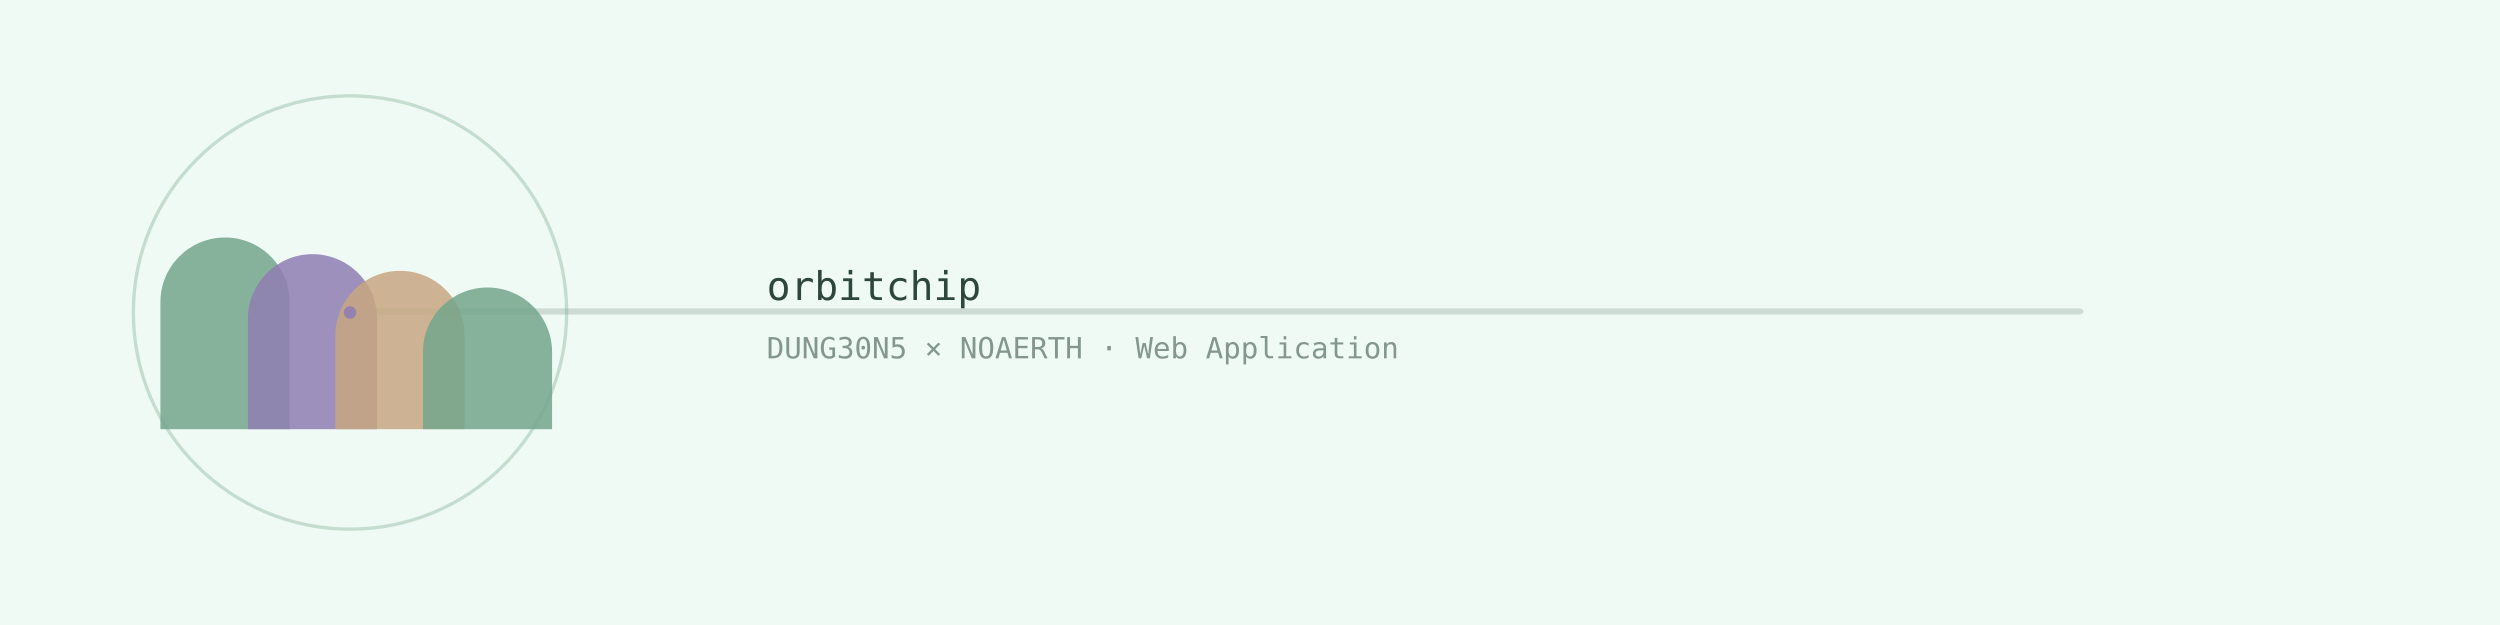
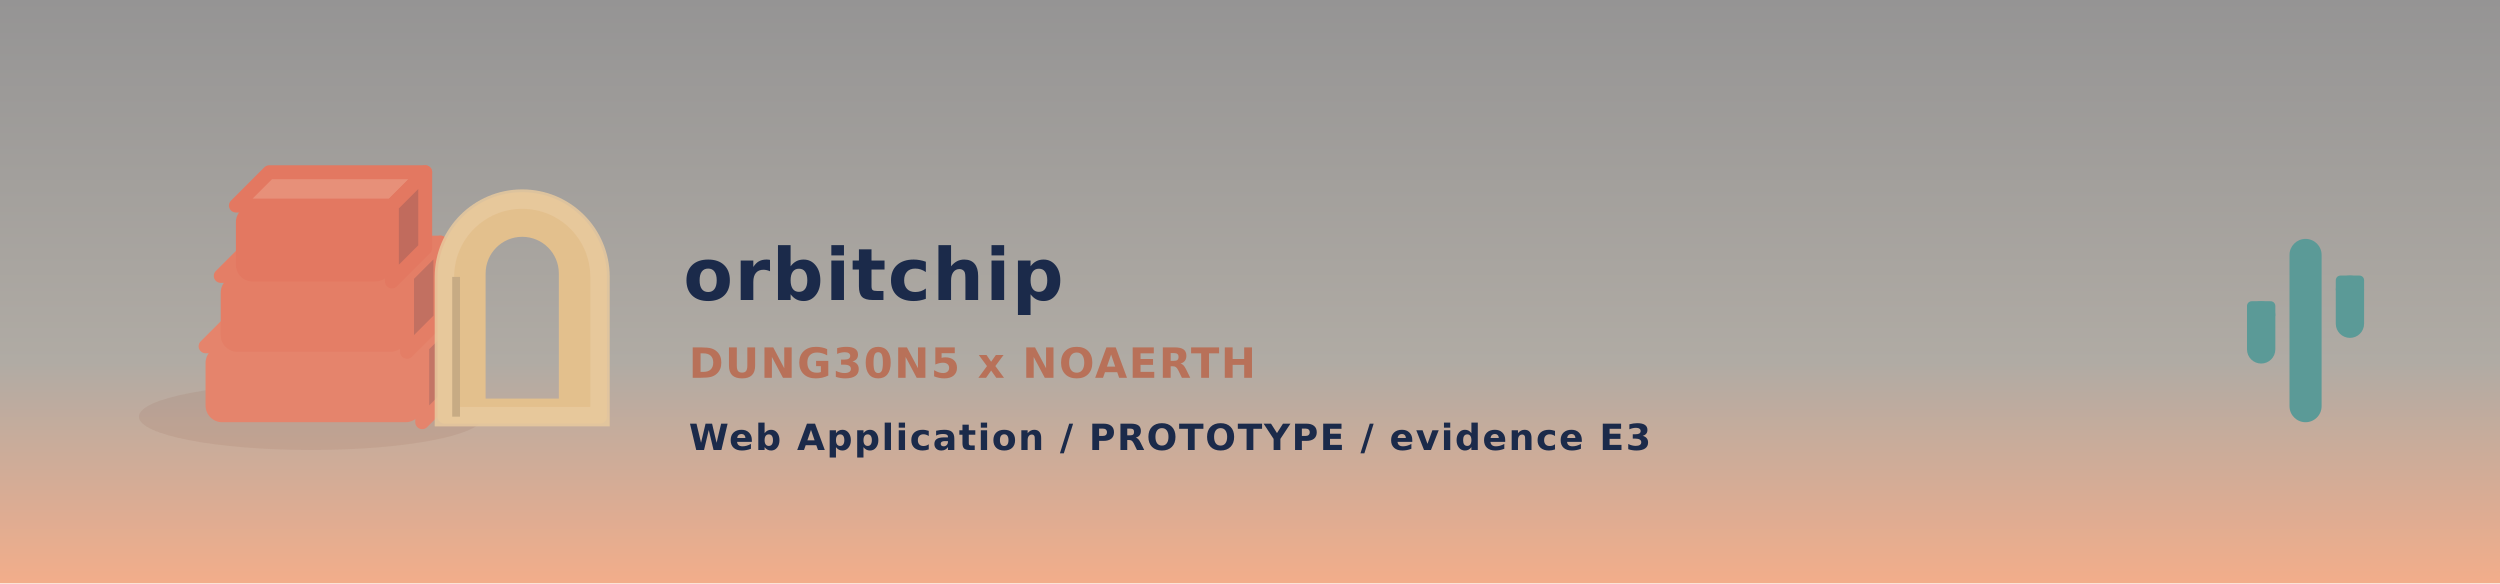
- <svg xmlns="http://www.w3.org/2000/svg" viewBox="0 0 1200 300" width="1200" height="300" role="img" aria-label="orbitchip identity object">
-   <rect width="1200" height="300" fill="#effaf5" />
-   <defs>
-     <linearGradient id="gft" x1="0" y1="0" x2="1" y2="1">
-       <stop offset="0%" stop-color="#74a68b" />
-       <stop offset="100%" stop-color="#907eb3" />
-     </linearGradient>
-   </defs>
-   <rect x="168.00" y="148.00" width="832.00" height="3.00" rx="2.00" fill="rgba(26,52,43,0.160)" opacity="1.00" />
-   <path d="M77.00,206.00 L77.00,145.00 A31.00,31.00 0 0 1 139.00,145.00 L139.00,206.00 Z" fill="rgba(116,166,139,0.850)" opacity="1.00" />
-   <path d="M119.00,206.00 L119.00,153.00 A31.00,31.00 0 0 1 181.00,153.00 L181.00,206.00 Z" fill="rgba(144,126,179,0.850)" opacity="1.00" />
-   <path d="M161.00,206.00 L161.00,161.00 A31.00,31.00 0 0 1 223.00,161.00 L223.00,206.00 Z" fill="rgba(199,167,129,0.850)" opacity="1.00" />
-   <path d="M203.00,206.00 L203.00,169.00 A31.00,31.00 0 0 1 265.00,169.00 L265.00,206.00 Z" fill="rgba(116,166,139,0.850)" opacity="1.00" />
+ <svg xmlns="http://www.w3.org/2000/svg" width="900" height="210" viewBox="0 0 900 210" role="img" aria-label="orbitchip - identity object">
+   <linearGradient id="skyf" x1="0" y1="0" x2="0" y2="1">
+     <stop offset="0" stop-color="#959494" />
+     <stop offset="0.62" stop-color="#b0aba4" />
+     <stop offset="1" stop-color="#f3ad8a" />
+   </linearGradient>
+   <rect width="900" height="210" fill="url(#skyf)" />
+   <rect x="0" y="352" width="900" height="-142" fill="#e9cda3" />
+   <rect x="0" y="352" width="900" height="3" fill="#ebd1a9" />
+   <ellipse cx="112" cy="150" rx="62" ry="12" fill="rgba(138,90,68,0.11)" />
  <g>
-     <circle cx="168.00" cy="150.00" r="104.00" fill="none" stroke="rgba(116,166,139,0.350)" stroke-width="1.60" opacity="1.00" />
-     <animate attributeName="opacity" values="0.25;1.0;0.25" dur="12.2s" begin="0s" repeatCount="indefinite" />
+     <path d="M74,124.67 L152,124.67 L164,112.67 L86,112.67 Z" fill="#e99a82" stroke="#e5846c" stroke-width="5" stroke-linejoin="round" />
+     <path d="M152,124.67 L164,112.67 L164,140 L152,152 Z" fill="#c37566" stroke="#e5846c" stroke-width="5" stroke-linejoin="round" />
+     <rect x="74" y="124.67" width="78" height="27.33" rx="6" fill="#e5846c" />
+     <path d="M79.46,99.33 L146.54,99.33 L158.54,87.33 L91.46,87.33 Z" fill="#e8957d" stroke="#e47e66" stroke-width="5" stroke-linejoin="round" />
+     <path d="M146.54,99.33 L158.54,87.33 L158.54,114.67 L146.54,126.67 Z" fill="#c27061" stroke="#e47e66" stroke-width="5" stroke-linejoin="round" />
+     <rect x="79.46" y="99.33" width="67.08" height="27.33" rx="6" fill="#e47e66" />
+     <path d="M84.92,74 L141.08,74 L153.08,62 L96.92,62 Z" fill="#e79079" stroke="#e37861" stroke-width="5" stroke-linejoin="round" />
+     <path d="M141.08,74 L153.08,62 L153.08,89.33 L141.08,101.33 Z" fill="#c16b5d" stroke="#e37861" stroke-width="5" stroke-linejoin="round" />
+     <rect x="84.92" y="74" width="56.16" height="27.33" rx="6" fill="#e37861" />
+     <animate attributeName="opacity" values="0.72;1;0.72" dur="6s" begin="0s" repeatCount="indefinite" />
  </g>
-   <circle cx="168" cy="150" r="3" fill="rgba(144,126,179,0.900)">
-     <animate attributeName="opacity" values="0.35;0.95;0.35" dur="12.2s" begin="0s" repeatCount="indefinite" />
-   </circle>
-   <text x="368" y="144" font-family="ui-monospace,Menlo,monospace" font-size="19" fill="rgba(26,52,43,0.900)">orbitchip</text>
-   <text x="368" y="172" font-family="ui-monospace,Menlo,monospace" font-size="14" fill="rgba(26,52,43,0.500)">DUNG30N5 × NOAERTH · Web Application</text>
+   <path d="M160,150 L160,99.68 A28,28 0 0 1 216,99.68 L216,150 Z M172.32,146 L172.32,98.43 A15.68,15.68 0 0 1 203.68,98.43 L203.68,146 Z" fill="#e3c08d" fill-rule="evenodd" stroke="#e3c08d" stroke-width="5" stroke-linejoin="round" />
+   <path d="M160,150 L160,99.68 A28,28 0 0 1 216,99.68 L216,150 Z" fill="none" stroke="#e8c99d" stroke-width="7" stroke-linecap="round" opacity="0.85" />
+   <rect x="162.8" y="99.68" width="2.8" height="50.32" fill="#c7ab84" />
+   <text x="246" y="108" font-family="Verdana,DejaVu Sans,sans-serif" font-size="26" font-weight="700" letter-spacing="0.6" fill="#1b2a4a" text-anchor="start">orbitchip</text>
+   <text x="248" y="136" font-family="Verdana,DejaVu Sans,sans-serif" font-size="15" font-weight="700" letter-spacing="0.6" fill="#b87159" text-anchor="start">DUNG30N5 x NOAERTH</text>
+   <text x="248" y="162" font-family="Verdana,DejaVu Sans,sans-serif" font-size="13" font-weight="700" letter-spacing="0.6" fill="#1b2a4a" text-anchor="start">Web Application  /  PROTOTYPE  /  evidence E3</text>
+   <rect x="824.22" y="86" width="11.56" height="66" rx="5.78" fill="#5b9a97" />
+   <rect x="808.92" y="108.44" width="10.2" height="22.44" rx="5.1" fill="#5b9a97" />
+   <rect x="808.92" y="108.44" width="10.2" height="6.6" rx="1.7" fill="#5b9a97" />
+   <rect x="840.88" y="99.2" width="10.2" height="22.44" rx="5.1" fill="#5b9a97" />
+   <rect x="840.88" y="99.2" width="10.2" height="6.6" rx="1.7" fill="#5b9a97" />
</svg>
